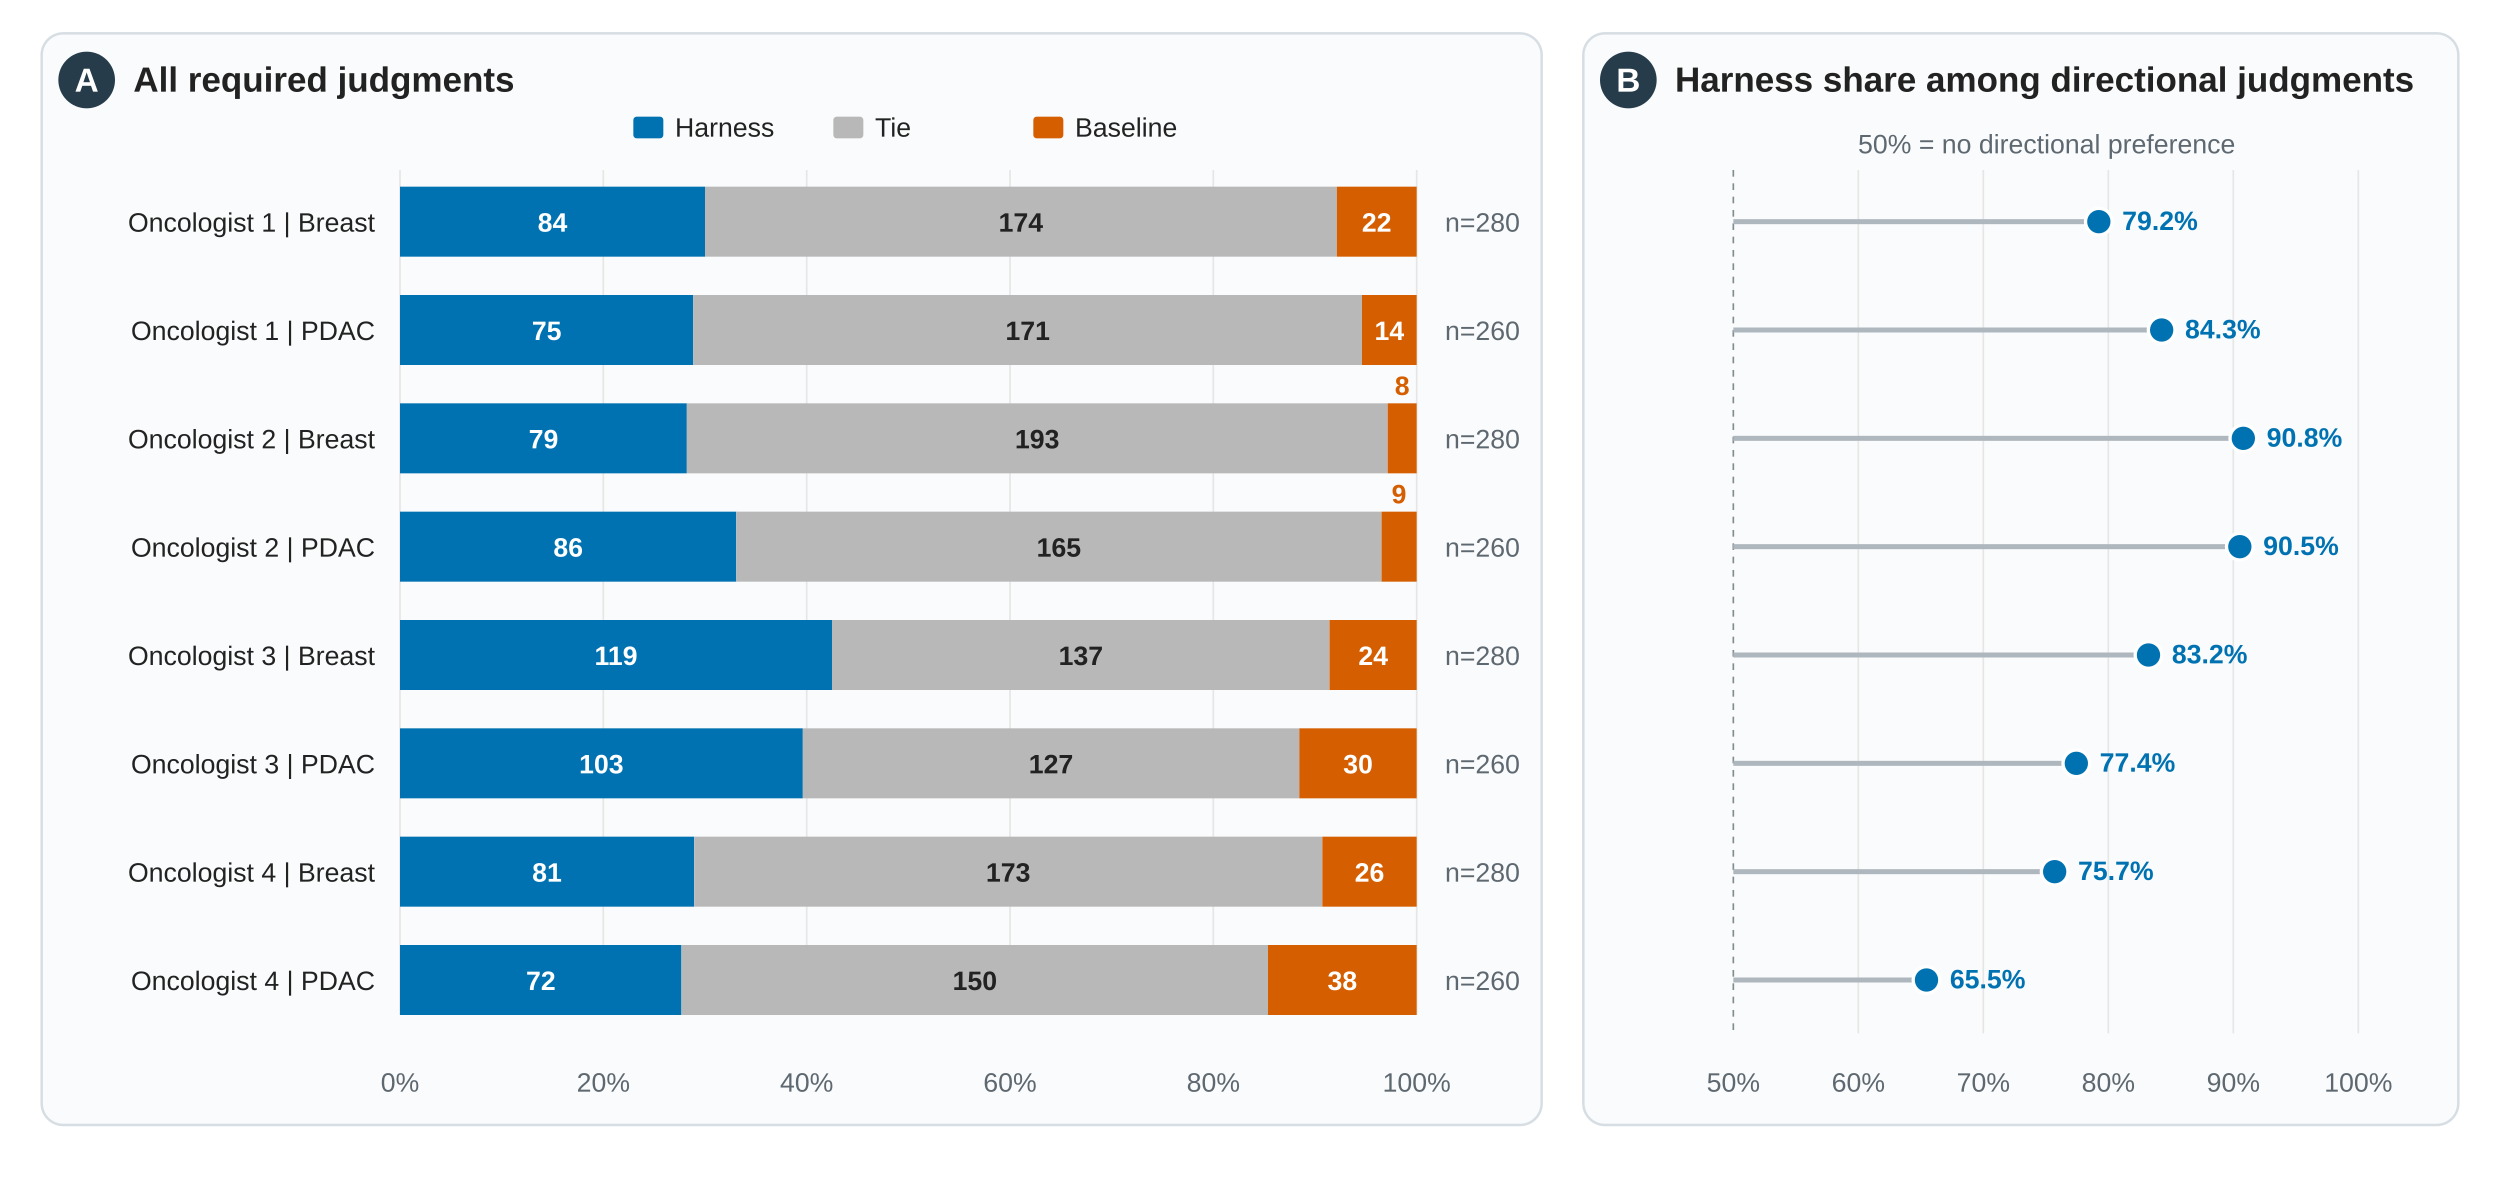
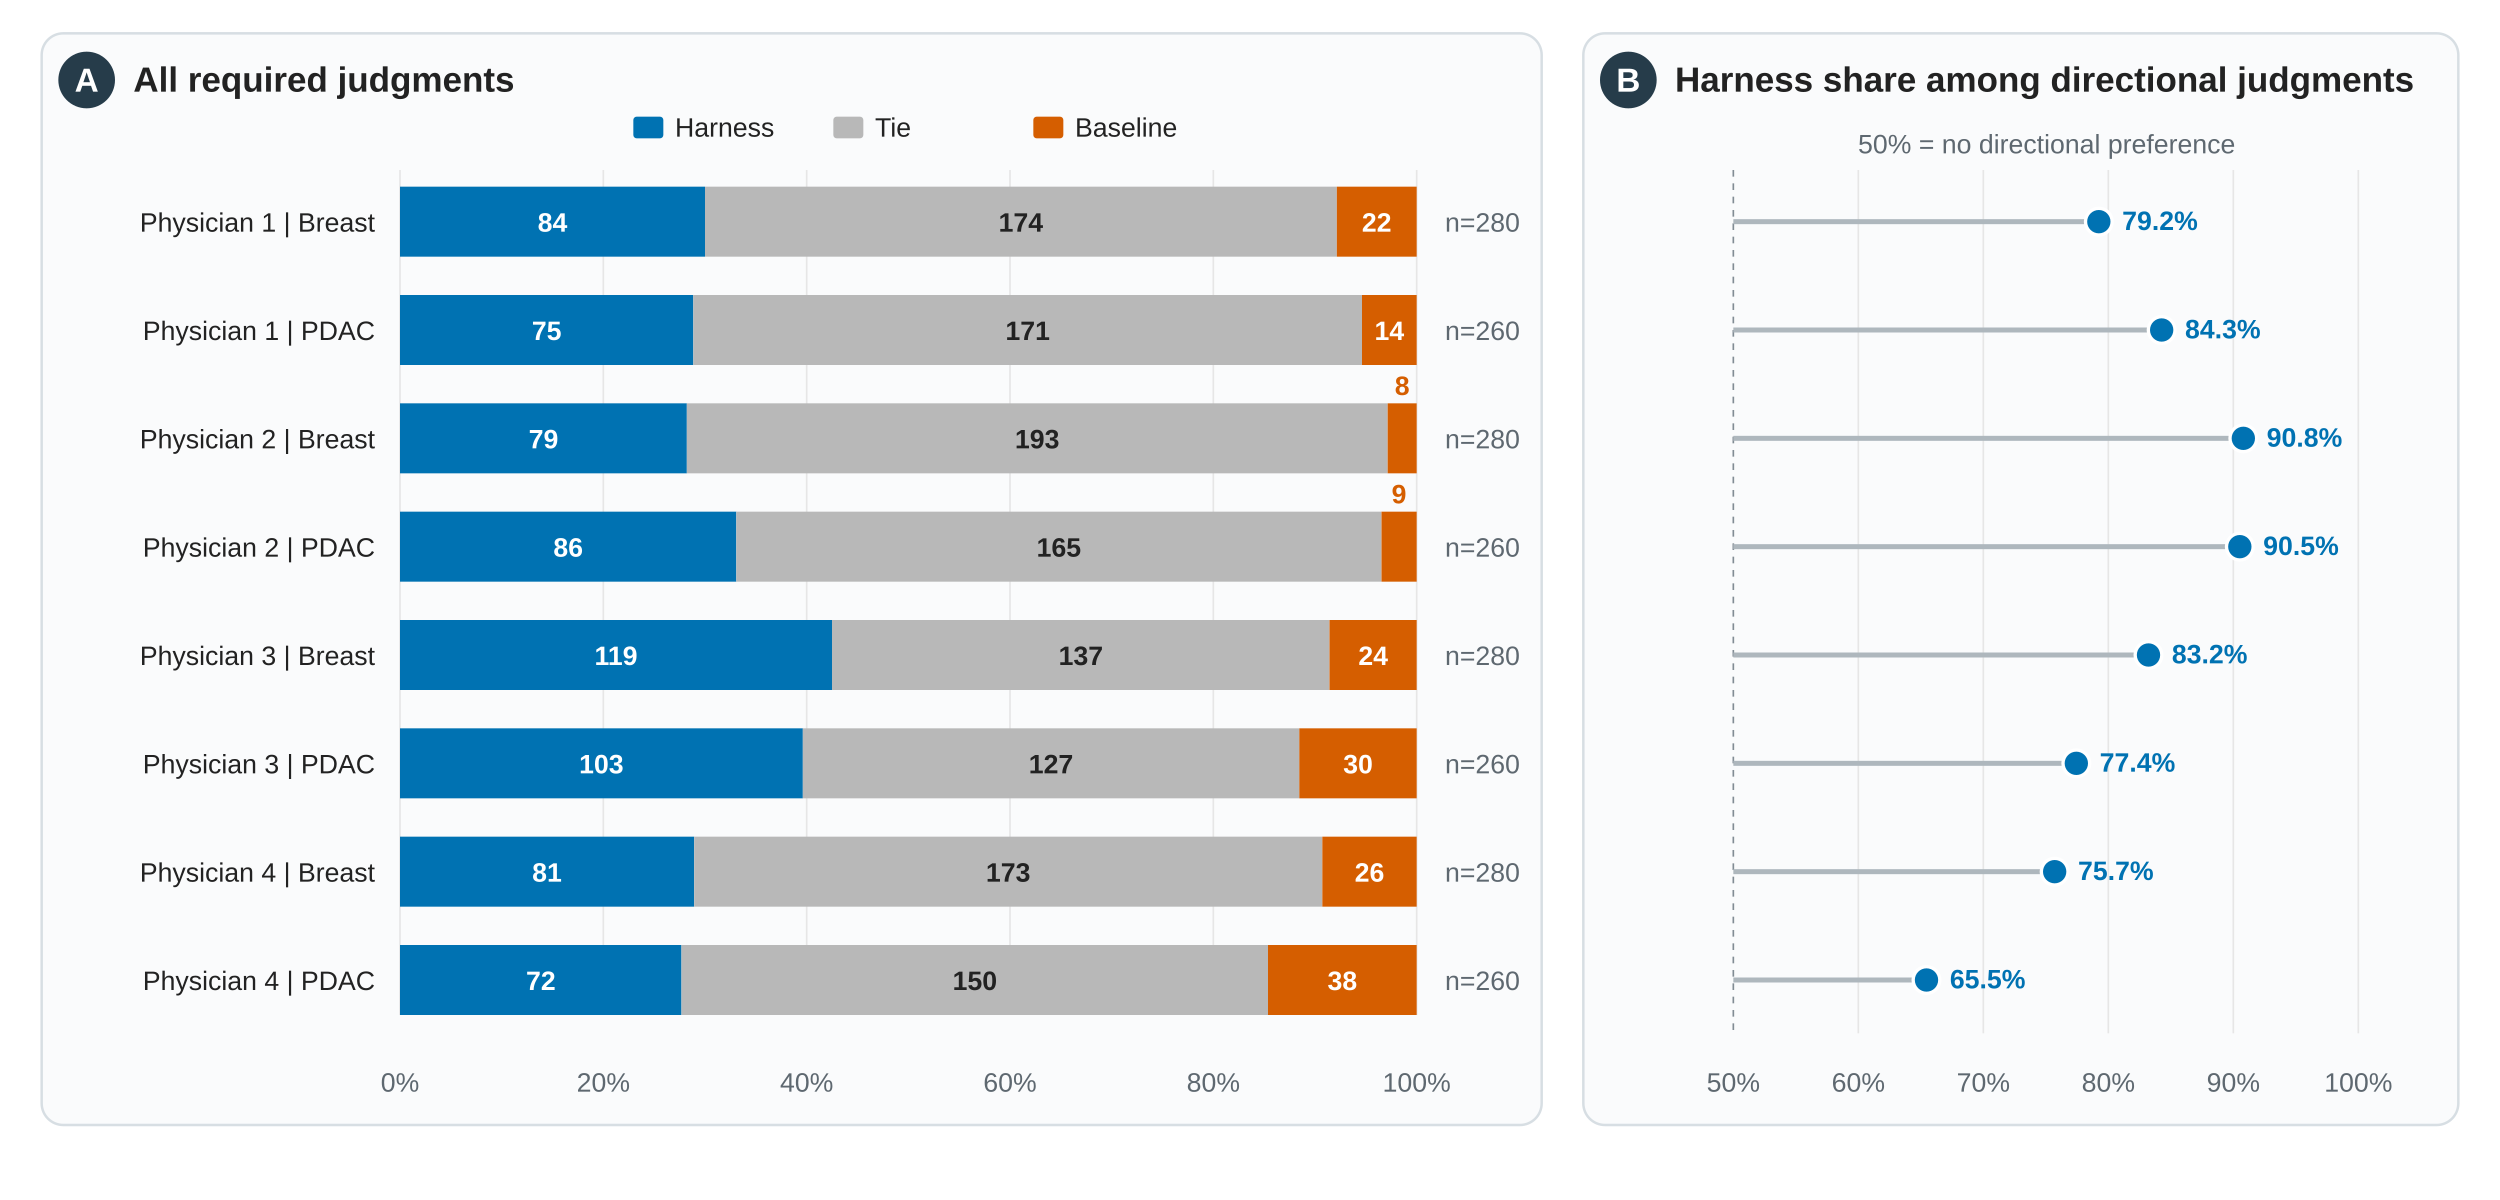
<svg xmlns="http://www.w3.org/2000/svg" width="1500" height="720" viewBox="0 0 1500 720">
-   <rect width="100%" height="100%" fill="white" />
+   <rect x="0" y="0" width="1500" height="720" fill="#FFFFFF" />
  <defs>
    <marker id="arrow" viewBox="0 0 10 10" refX="9" refY="5" markerWidth="7" markerHeight="7" orient="auto-start-reverse">
      <path d="M0 0 L10 5 L0 10 z" fill="#65737E" />
    </marker>
    <marker id="arrow-blue" viewBox="0 0 10 10" refX="9" refY="5" markerWidth="7" markerHeight="7" orient="auto-start-reverse">
      <path d="M0 0 L10 5 L0 10 z" fill="#0072B2" />
    </marker>
    <marker id="arrow-purple" viewBox="0 0 10 10" refX="9" refY="5" markerWidth="7" markerHeight="7" orient="auto-start-reverse">
      <path d="M0 0 L10 5 L0 10 z" fill="#7A5FA8" />
    </marker>
    <marker id="arrow-green" viewBox="0 0 10 10" refX="9" refY="5" markerWidth="7" markerHeight="7" orient="auto-start-reverse">
      <path d="M0 0 L10 5 L0 10 z" fill="#009E73" />
    </marker>
    <marker id="arrow-orange" viewBox="0 0 10 10" refX="9" refY="5" markerWidth="7" markerHeight="7" orient="auto-start-reverse">
      <path d="M0 0 L10 5 L0 10 z" fill="#D55E00" />
    </marker>
  </defs>
  <g font-family="Arial, Helvetica, sans-serif" fill="#222222">
    <rect x="25.0" y="20.0" width="900.0" height="655.0" rx="13" fill="#FAFBFC" stroke="#D7DEE3" stroke-width="1.5" />
    <circle cx="52.0" cy="48.0" r="17" fill="#263C4A" />
    <text x="52.0" y="55.0" text-anchor="middle" font-size="20" font-weight="700" fill="white">A</text>
    <text x="80.0" y="55.0" text-anchor="start" font-size="21" font-weight="700" fill="#222222">All required judgments</text>
    <rect x="950.0" y="20.0" width="525.0" height="655.0" rx="13" fill="#FAFBFC" stroke="#D7DEE3" stroke-width="1.5" />
    <circle cx="977.0" cy="48.0" r="17" fill="#263C4A" />
    <text x="977.0" y="55.0" text-anchor="middle" font-size="20" font-weight="700" fill="white">B</text>
    <text x="1005.0" y="55.0" text-anchor="start" font-size="21" font-weight="700" fill="#222222">Harness share among directional judgments</text>
    <rect x="380.0" y="70.0" width="18" height="13" rx="2" fill="#0072B2" />
    <text x="405.0" y="82.0" text-anchor="start" font-size="16" font-weight="400" fill="#222222">Harness</text>
    <rect x="500.0" y="70.0" width="18" height="13" rx="2" fill="#B8B8B8" />
    <text x="525.0" y="82.0" text-anchor="start" font-size="16" font-weight="400" fill="#222222">Tie</text>
    <rect x="620.0" y="70.0" width="18" height="13" rx="2" fill="#D55E00" />
    <text x="645.0" y="82.0" text-anchor="start" font-size="16" font-weight="400" fill="#222222">Baseline</text>
    <line x1="240.0" y1="102" x2="240.0" y2="609" stroke="#E6E6E6" />
    <text x="240.0" y="655.0" text-anchor="middle" font-size="16" font-weight="400" fill="#5E6870">0%</text>
    <line x1="362.0" y1="102" x2="362.0" y2="609" stroke="#E6E6E6" />
    <text x="362.0" y="655.0" text-anchor="middle" font-size="16" font-weight="400" fill="#5E6870">20%</text>
    <line x1="484.0" y1="102" x2="484.0" y2="609" stroke="#E6E6E6" />
    <text x="484.0" y="655.0" text-anchor="middle" font-size="16" font-weight="400" fill="#5E6870">40%</text>
    <line x1="606.0" y1="102" x2="606.0" y2="609" stroke="#E6E6E6" />
    <text x="606.0" y="655.0" text-anchor="middle" font-size="16" font-weight="400" fill="#5E6870">60%</text>
    <line x1="728.0" y1="102" x2="728.0" y2="609" stroke="#E6E6E6" />
    <text x="728.0" y="655.0" text-anchor="middle" font-size="16" font-weight="400" fill="#5E6870">80%</text>
    <line x1="850.0" y1="102" x2="850.0" y2="609" stroke="#E6E6E6" />
    <text x="850.0" y="655.0" text-anchor="middle" font-size="16" font-weight="400" fill="#5E6870">100%</text>
-     <text x="225.0" y="139.0" text-anchor="end" font-size="16" font-weight="400" fill="#222222">Oncologist 1  |  Breast</text>
+     <text x="225.0" y="139.0" text-anchor="end" font-size="16" font-weight="400" fill="#222222">Physician 1  |  Breast</text>
    <rect x="240.0" y="112" width="183.0" height="42" fill="#0072B2" />
    <text x="331.5" y="139.0" text-anchor="middle" font-size="16" font-weight="700" fill="white">84</text>
    <rect x="423.0" y="112" width="379.1" height="42" fill="#B8B8B8" />
    <text x="612.5" y="139.0" text-anchor="middle" font-size="16" font-weight="700" fill="#222222">174</text>
    <rect x="802.1" y="112" width="47.9" height="42" fill="#D55E00" />
    <text x="826.0" y="139.0" text-anchor="middle" font-size="16" font-weight="700" fill="white">22</text>
    <text x="867.0" y="139.0" text-anchor="start" font-size="16" font-weight="400" fill="#5E6870">n=280</text>
-     <text x="225.0" y="204.0" text-anchor="end" font-size="16" font-weight="400" fill="#222222">Oncologist 1  |  PDAC</text>
+     <text x="225.0" y="204.0" text-anchor="end" font-size="16" font-weight="400" fill="#222222">Physician 1  |  PDAC</text>
    <rect x="240.0" y="177" width="176.0" height="42" fill="#0072B2" />
    <text x="328.0" y="204.0" text-anchor="middle" font-size="16" font-weight="700" fill="white">75</text>
    <rect x="416.0" y="177" width="401.2" height="42" fill="#B8B8B8" />
    <text x="616.6" y="204.0" text-anchor="middle" font-size="16" font-weight="700" fill="#222222">171</text>
    <rect x="817.2" y="177" width="32.8" height="42" fill="#D55E00" />
    <text x="833.6" y="204.0" text-anchor="middle" font-size="16" font-weight="700" fill="white">14</text>
    <text x="867.0" y="204.0" text-anchor="start" font-size="16" font-weight="400" fill="#5E6870">n=260</text>
-     <text x="225.0" y="269.0" text-anchor="end" font-size="16" font-weight="400" fill="#222222">Oncologist 2  |  Breast</text>
+     <text x="225.0" y="269.0" text-anchor="end" font-size="16" font-weight="400" fill="#222222">Physician 2  |  Breast</text>
    <rect x="240.0" y="242" width="172.1" height="42" fill="#0072B2" />
    <text x="326.1" y="269.0" text-anchor="middle" font-size="16" font-weight="700" fill="white">79</text>
    <rect x="412.1" y="242" width="420.5" height="42" fill="#B8B8B8" />
    <text x="622.3" y="269.0" text-anchor="middle" font-size="16" font-weight="700" fill="#222222">193</text>
    <rect x="832.6" y="242" width="17.4" height="42" fill="#D55E00" />
    <text x="841.3" y="237.0" text-anchor="middle" font-size="16" font-weight="700" fill="#D55E00">8</text>
    <text x="867.0" y="269.0" text-anchor="start" font-size="16" font-weight="400" fill="#5E6870">n=280</text>
-     <text x="225.0" y="334.0" text-anchor="end" font-size="16" font-weight="400" fill="#222222">Oncologist 2  |  PDAC</text>
+     <text x="225.0" y="334.0" text-anchor="end" font-size="16" font-weight="400" fill="#222222">Physician 2  |  PDAC</text>
    <rect x="240.0" y="307" width="201.8" height="42" fill="#0072B2" />
    <text x="340.9" y="334.0" text-anchor="middle" font-size="16" font-weight="700" fill="white">86</text>
    <rect x="441.8" y="307" width="387.1" height="42" fill="#B8B8B8" />
    <text x="635.3" y="334.0" text-anchor="middle" font-size="16" font-weight="700" fill="#222222">165</text>
    <rect x="828.9" y="307" width="21.1" height="42" fill="#D55E00" />
    <text x="839.4" y="302.0" text-anchor="middle" font-size="16" font-weight="700" fill="#D55E00">9</text>
    <text x="867.0" y="334.0" text-anchor="start" font-size="16" font-weight="400" fill="#5E6870">n=260</text>
-     <text x="225.0" y="399.0" text-anchor="end" font-size="16" font-weight="400" fill="#222222">Oncologist 3  |  Breast</text>
+     <text x="225.0" y="399.0" text-anchor="end" font-size="16" font-weight="400" fill="#222222">Physician 3  |  Breast</text>
    <rect x="240.0" y="372" width="259.2" height="42" fill="#0072B2" />
    <text x="369.6" y="399.0" text-anchor="middle" font-size="16" font-weight="700" fill="white">119</text>
    <rect x="499.2" y="372" width="298.5" height="42" fill="#B8B8B8" />
    <text x="648.5" y="399.0" text-anchor="middle" font-size="16" font-weight="700" fill="#222222">137</text>
    <rect x="797.7" y="372" width="52.3" height="42" fill="#D55E00" />
    <text x="823.9" y="399.0" text-anchor="middle" font-size="16" font-weight="700" fill="white">24</text>
    <text x="867.0" y="399.0" text-anchor="start" font-size="16" font-weight="400" fill="#5E6870">n=280</text>
-     <text x="225.0" y="464.0" text-anchor="end" font-size="16" font-weight="400" fill="#222222">Oncologist 3  |  PDAC</text>
+     <text x="225.0" y="464.0" text-anchor="end" font-size="16" font-weight="400" fill="#222222">Physician 3  |  PDAC</text>
    <rect x="240.0" y="437" width="241.7" height="42" fill="#0072B2" />
    <text x="360.8" y="464.0" text-anchor="middle" font-size="16" font-weight="700" fill="white">103</text>
    <rect x="481.7" y="437" width="298.0" height="42" fill="#B8B8B8" />
    <text x="630.6" y="464.0" text-anchor="middle" font-size="16" font-weight="700" fill="#222222">127</text>
    <rect x="779.6" y="437" width="70.4" height="42" fill="#D55E00" />
    <text x="814.8" y="464.0" text-anchor="middle" font-size="16" font-weight="700" fill="white">30</text>
    <text x="867.0" y="464.0" text-anchor="start" font-size="16" font-weight="400" fill="#5E6870">n=260</text>
-     <text x="225.0" y="529.0" text-anchor="end" font-size="16" font-weight="400" fill="#222222">Oncologist 4  |  Breast</text>
+     <text x="225.0" y="529.0" text-anchor="end" font-size="16" font-weight="400" fill="#222222">Physician 4  |  Breast</text>
    <rect x="240.0" y="502" width="176.5" height="42" fill="#0072B2" />
    <text x="328.2" y="529.0" text-anchor="middle" font-size="16" font-weight="700" fill="white">81</text>
    <rect x="416.5" y="502" width="376.9" height="42" fill="#B8B8B8" />
    <text x="604.9" y="529.0" text-anchor="middle" font-size="16" font-weight="700" fill="#222222">173</text>
    <rect x="793.4" y="502" width="56.6" height="42" fill="#D55E00" />
    <text x="821.7" y="529.0" text-anchor="middle" font-size="16" font-weight="700" fill="white">26</text>
    <text x="867.0" y="529.0" text-anchor="start" font-size="16" font-weight="400" fill="#5E6870">n=280</text>
-     <text x="225.0" y="594.0" text-anchor="end" font-size="16" font-weight="400" fill="#222222">Oncologist 4  |  PDAC</text>
+     <text x="225.0" y="594.0" text-anchor="end" font-size="16" font-weight="400" fill="#222222">Physician 4  |  PDAC</text>
    <rect x="240.0" y="567" width="168.9" height="42" fill="#0072B2" />
    <text x="324.5" y="594.0" text-anchor="middle" font-size="16" font-weight="700" fill="white">72</text>
    <rect x="408.9" y="567" width="351.9" height="42" fill="#B8B8B8" />
    <text x="584.9" y="594.0" text-anchor="middle" font-size="16" font-weight="700" fill="#222222">150</text>
    <rect x="760.8" y="567" width="89.2" height="42" fill="#D55E00" />
    <text x="805.4" y="594.0" text-anchor="middle" font-size="16" font-weight="700" fill="white">38</text>
    <text x="867.0" y="594.0" text-anchor="start" font-size="16" font-weight="400" fill="#5E6870">n=260</text>
    <line x1="1040.0" y1="102" x2="1040.0" y2="620" stroke="#818C94" stroke-dasharray="4 4" />
    <text x="1040.0" y="655.0" text-anchor="middle" font-size="16" font-weight="400" fill="#5E6870">50%</text>
    <line x1="1115.0" y1="102" x2="1115.0" y2="620" stroke="#E6E6E6" stroke-dasharray="0" />
    <text x="1115.0" y="655.0" text-anchor="middle" font-size="16" font-weight="400" fill="#5E6870">60%</text>
    <line x1="1190.0" y1="102" x2="1190.0" y2="620" stroke="#E6E6E6" stroke-dasharray="0" />
    <text x="1190.0" y="655.0" text-anchor="middle" font-size="16" font-weight="400" fill="#5E6870">70%</text>
    <line x1="1265.0" y1="102" x2="1265.0" y2="620" stroke="#E6E6E6" stroke-dasharray="0" />
    <text x="1265.0" y="655.0" text-anchor="middle" font-size="16" font-weight="400" fill="#5E6870">80%</text>
    <line x1="1340.0" y1="102" x2="1340.0" y2="620" stroke="#E6E6E6" stroke-dasharray="0" />
    <text x="1340.0" y="655.0" text-anchor="middle" font-size="16" font-weight="400" fill="#5E6870">90%</text>
    <line x1="1415.0" y1="102" x2="1415.0" y2="620" stroke="#E6E6E6" stroke-dasharray="0" />
    <text x="1415.0" y="655.0" text-anchor="middle" font-size="16" font-weight="400" fill="#5E6870">100%</text>
    <line x1="1040" y1="133.0" x2="1259.3" y2="133.0" stroke="#AEB7BD" stroke-width="3" />
    <circle cx="1259.3" cy="133.0" r="8" fill="#0072B2" stroke="white" stroke-width="2" />
    <text x="1273.3" y="138.0" text-anchor="start" font-size="16" font-weight="700" fill="#0072B2">79.2%</text>
    <line x1="1040" y1="198.0" x2="1297.0" y2="198.0" stroke="#AEB7BD" stroke-width="3" />
    <circle cx="1297.0" cy="198.0" r="8" fill="#0072B2" stroke="white" stroke-width="2" />
    <text x="1311.0" y="203.0" text-anchor="start" font-size="16" font-weight="700" fill="#0072B2">84.3%</text>
    <line x1="1040" y1="263.0" x2="1346.0" y2="263.0" stroke="#AEB7BD" stroke-width="3" />
    <circle cx="1346.0" cy="263.0" r="8" fill="#0072B2" stroke="white" stroke-width="2" />
    <text x="1360.0" y="268.0" text-anchor="start" font-size="16" font-weight="700" fill="#0072B2">90.8%</text>
    <line x1="1040" y1="328.0" x2="1343.9" y2="328.0" stroke="#AEB7BD" stroke-width="3" />
    <circle cx="1343.9" cy="328.0" r="8" fill="#0072B2" stroke="white" stroke-width="2" />
    <text x="1357.9" y="333.0" text-anchor="start" font-size="16" font-weight="700" fill="#0072B2">90.5%</text>
    <line x1="1040" y1="393.0" x2="1289.1" y2="393.0" stroke="#AEB7BD" stroke-width="3" />
    <circle cx="1289.1" cy="393.0" r="8" fill="#0072B2" stroke="white" stroke-width="2" />
    <text x="1303.1" y="398.0" text-anchor="start" font-size="16" font-weight="700" fill="#0072B2">83.2%</text>
    <line x1="1040" y1="458.0" x2="1245.8" y2="458.0" stroke="#AEB7BD" stroke-width="3" />
    <circle cx="1245.8" cy="458.0" r="8" fill="#0072B2" stroke="white" stroke-width="2" />
    <text x="1259.8" y="463.0" text-anchor="start" font-size="16" font-weight="700" fill="#0072B2">77.4%</text>
    <line x1="1040" y1="523.0" x2="1232.8" y2="523.0" stroke="#AEB7BD" stroke-width="3" />
    <circle cx="1232.8" cy="523.0" r="8" fill="#0072B2" stroke="white" stroke-width="2" />
    <text x="1246.8" y="528.0" text-anchor="start" font-size="16" font-weight="700" fill="#0072B2">75.7%</text>
    <line x1="1040" y1="588.0" x2="1155.9" y2="588.0" stroke="#AEB7BD" stroke-width="3" />
    <circle cx="1155.9" cy="588.0" r="8" fill="#0072B2" stroke="white" stroke-width="2" />
    <text x="1169.9" y="593.0" text-anchor="start" font-size="16" font-weight="700" fill="#0072B2">65.5%</text>
    <text x="1228.0" y="92.0" text-anchor="middle" font-size="16" font-weight="400" fill="#5E6870">50% = no directional preference</text>
  </g>
</svg>
